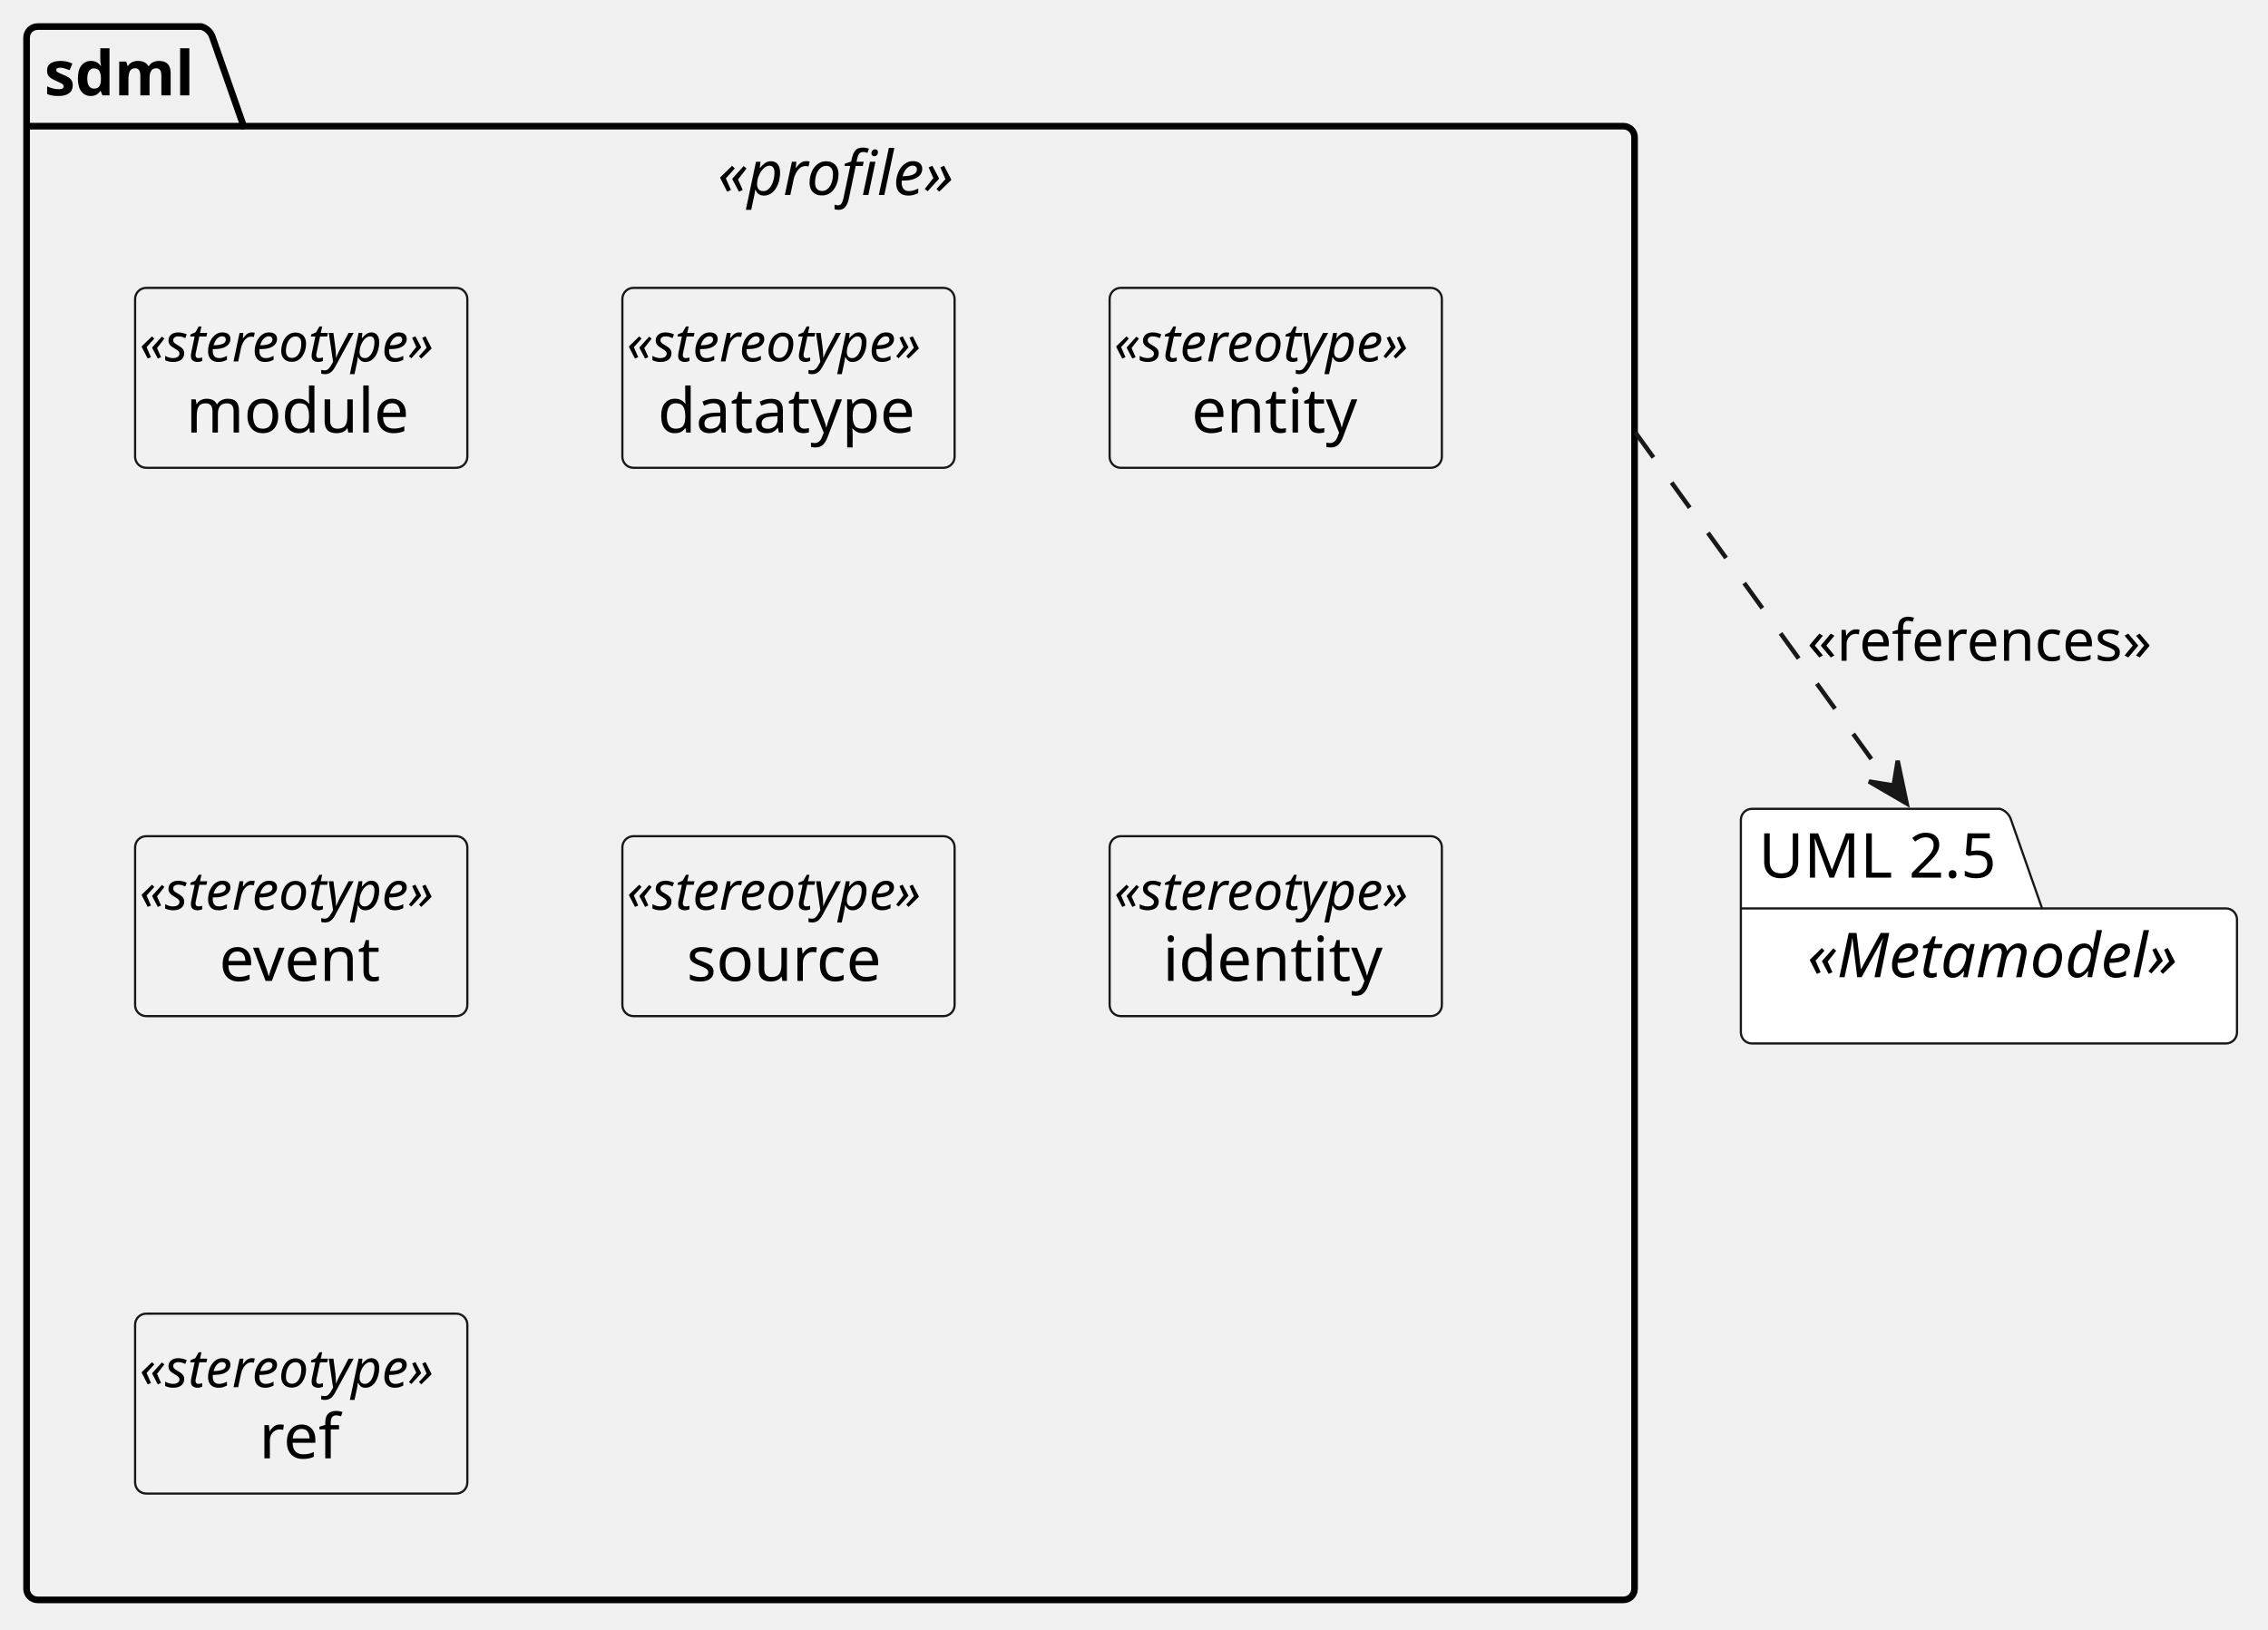
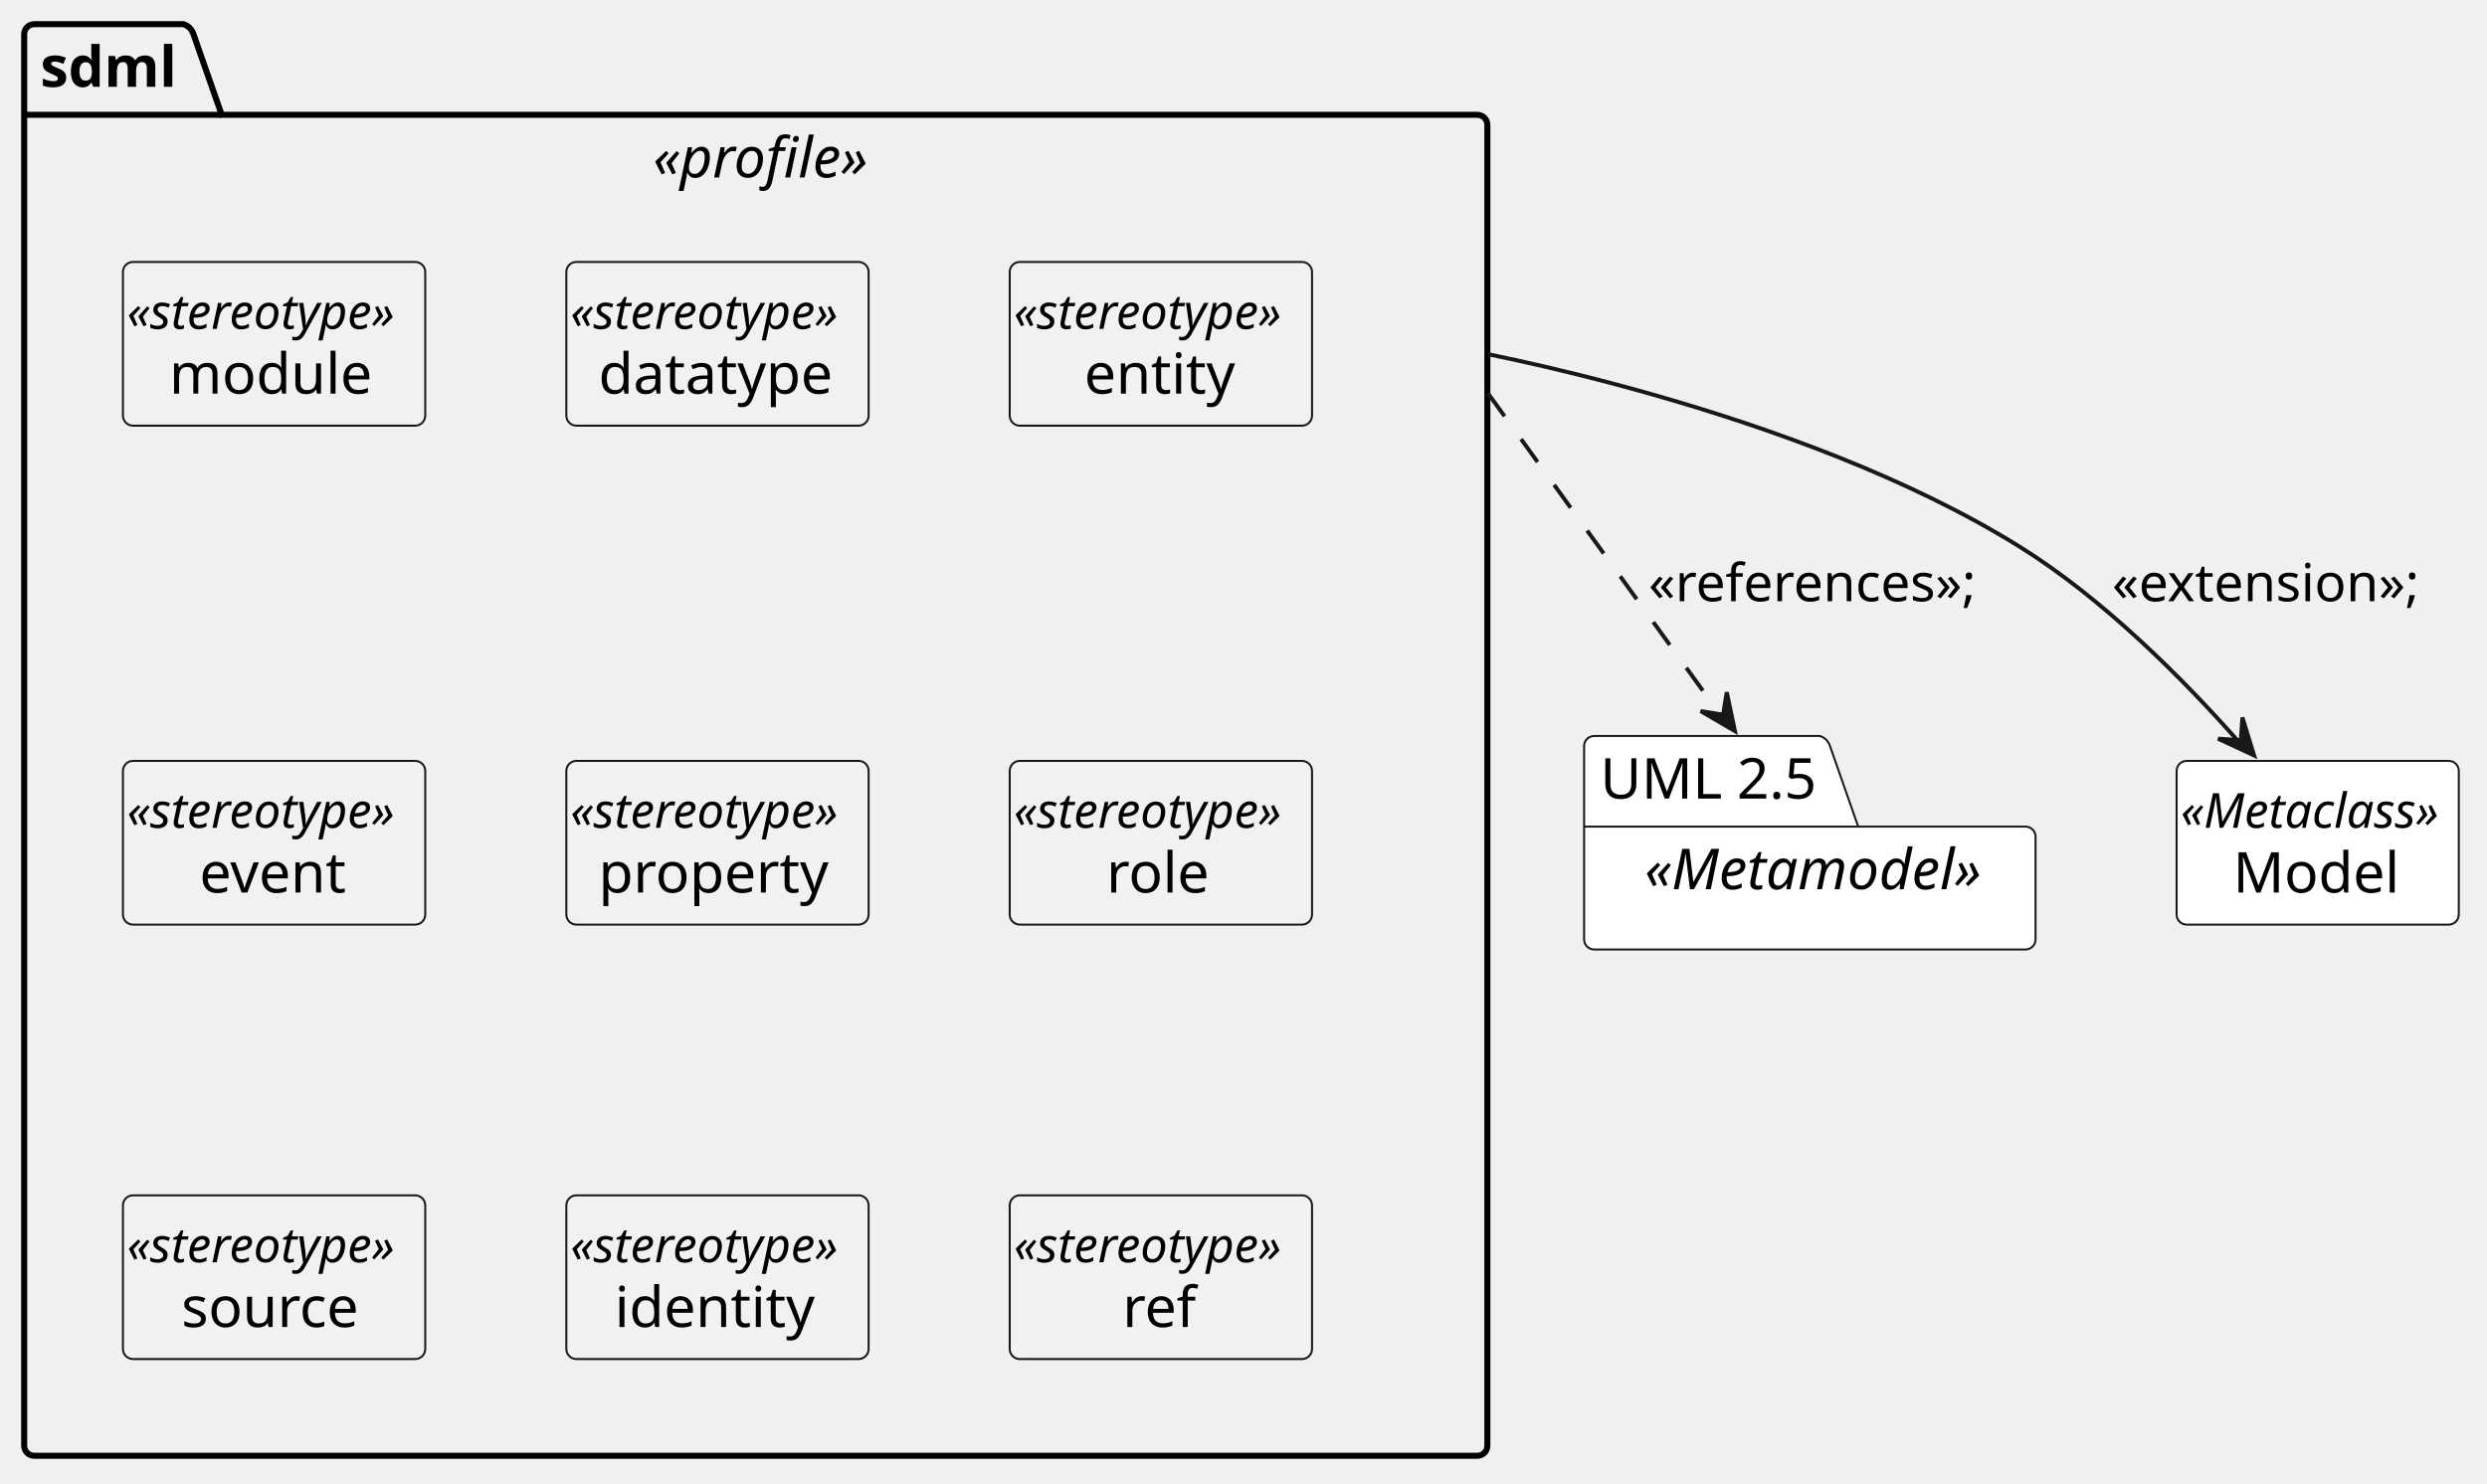
- <svg xmlns="http://www.w3.org/2000/svg" contentStyleType="text/css" height="368px" preserveAspectRatio="none" style="width:512px;height:368px;" version="1.1" viewBox="0 0 512 368" width="512px" zoomAndPan="magnify">
+ <svg xmlns="http://www.w3.org/2000/svg" contentStyleType="text/css" height="368px" preserveAspectRatio="none" style="width:617px;height:368px;" version="1.1" viewBox="0 0 617 368" width="617px" zoomAndPan="magnify">
  <defs />
  <g>
    <g id="cluster_sdml">
      <path d="M8.5,6 L45.5,6 A3.75,3.75 0 0 1 48,8.5 L55,28.488 L366.5,28.488 A2.5,2.5 0 0 1 369,30.988 L369,358.72 A2.5,2.5 0 0 1 366.5,361.22 L8.5,361.22 A2.5,2.5 0 0 1 6,358.72 L6,8.5 A2.5,2.5 0 0 1 8.5,6 " fill="none" style="stroke:#000000;stroke-width:1.5;" />
      <line style="stroke:#000000;stroke-width:1.5;" x1="6" x2="55" y1="28.488" y2="28.488" />
      <text fill="#000000" font-family="sans-serif" font-size="14" font-weight="bold" lengthAdjust="spacing" textLength="36" x="10" y="21.535">sdml</text>
      <text fill="#000000" font-family="sans-serif" font-size="14" font-style="italic" lengthAdjust="spacing" textLength="59" x="162" y="44.023">«profile»</text>
    </g>
    <path d="M395.5,182.62 L451.5,182.62 A3.75,3.75 0 0 1 454,185.12 L461,205.108 L502.5,205.108 A2.5,2.5 0 0 1 505,207.608 L505,233.097 A2.5,2.5 0 0 1 502.5,235.597 L395.5,235.597 A2.5,2.5 0 0 1 393,233.097 L393,185.12 A2.5,2.5 0 0 1 395.5,182.62 " fill="#FFFFFF" style="stroke:#181818;stroke-width:0.5;" />
    <line style="stroke:#181818;stroke-width:0.5;" x1="393" x2="461" y1="205.108" y2="205.108" />
    <text fill="#000000" font-family="sans-serif" font-size="14" lengthAdjust="spacing" textLength="55" x="397" y="198.155">UML 2.5</text>
    <text fill="#000000" font-family="sans-serif" font-size="14" font-style="italic" lengthAdjust="spacing" textLength="90" x="408" y="220.643">«Metamodel»</text>
    <g id="elem_module">
-       <rect codeLine="9" fill="#F1F1F1" height="40.621" id="module" rx="2.5" ry="2.5" style="stroke:#181818;stroke-width:0.5;" width="75" x="30.5" y="65" />
+       <rect codeLine="11" fill="#F1F1F1" height="40.621" id="module" rx="2.5" ry="2.5" style="stroke:#181818;stroke-width:0.5;" width="75" x="30.5" y="65" />
      <text fill="#000000" font-family="sans-serif" font-size="12" font-style="italic" lengthAdjust="spacing" textLength="73" x="31.5" y="81.602">«stereotype»</text>
      <text fill="#000000" font-family="sans-serif" font-size="14" lengthAdjust="spacing" textLength="52" x="42" y="97.668">module</text>
    </g>
    <g id="elem_datatype">
-       <rect codeLine="10" fill="#F1F1F1" height="40.621" id="datatype" rx="2.5" ry="2.5" style="stroke:#181818;stroke-width:0.5;" width="75" x="140.5" y="65" />
+       <rect codeLine="12" fill="#F1F1F1" height="40.621" id="datatype" rx="2.5" ry="2.5" style="stroke:#181818;stroke-width:0.5;" width="75" x="140.5" y="65" />
      <text fill="#000000" font-family="sans-serif" font-size="12" font-style="italic" lengthAdjust="spacing" textLength="73" x="141.5" y="81.602">«stereotype»</text>
      <text fill="#000000" font-family="sans-serif" font-size="14" lengthAdjust="spacing" textLength="59" x="148.5" y="97.668">datatype</text>
    </g>
    <g id="elem_entity">
-       <rect codeLine="11" fill="#F1F1F1" height="40.621" id="entity" rx="2.5" ry="2.5" style="stroke:#181818;stroke-width:0.5;" width="75" x="250.5" y="65" />
+       <rect codeLine="13" fill="#F1F1F1" height="40.621" id="entity" rx="2.5" ry="2.5" style="stroke:#181818;stroke-width:0.5;" width="75" x="250.5" y="65" />
      <text fill="#000000" font-family="sans-serif" font-size="12" font-style="italic" lengthAdjust="spacing" textLength="73" x="251.5" y="81.602">«stereotype»</text>
      <text fill="#000000" font-family="sans-serif" font-size="14" lengthAdjust="spacing" textLength="38" x="269" y="97.668">entity</text>
    </g>
    <g id="elem_event">
-       <rect codeLine="12" fill="#F1F1F1" height="40.621" id="event" rx="2.5" ry="2.5" style="stroke:#181818;stroke-width:0.5;" width="75" x="30.5" y="188.8" />
+       <rect codeLine="14" fill="#F1F1F1" height="40.621" id="event" rx="2.5" ry="2.5" style="stroke:#181818;stroke-width:0.5;" width="75" x="30.5" y="188.8" />
      <text fill="#000000" font-family="sans-serif" font-size="12" font-style="italic" lengthAdjust="spacing" textLength="73" x="31.5" y="205.402">«stereotype»</text>
      <text fill="#000000" font-family="sans-serif" font-size="14" lengthAdjust="spacing" textLength="37" x="49.5" y="221.468">event</text>
    </g>
+     <g id="elem_property">
+       <rect codeLine="15" fill="#F1F1F1" height="40.621" id="property" rx="2.5" ry="2.5" style="stroke:#181818;stroke-width:0.5;" width="75" x="140.5" y="188.8" />
+       <text fill="#000000" font-family="sans-serif" font-size="12" font-style="italic" lengthAdjust="spacing" textLength="73" x="141.5" y="205.402">«stereotype»</text>
+       <text fill="#000000" font-family="sans-serif" font-size="14" lengthAdjust="spacing" textLength="59" x="148.5" y="221.468">property</text>
+     </g>
+     <g id="elem_role">
+       <rect codeLine="16" fill="#F1F1F1" height="40.621" id="role" rx="2.5" ry="2.5" style="stroke:#181818;stroke-width:0.5;" width="75" x="250.5" y="188.8" />
+       <text fill="#000000" font-family="sans-serif" font-size="12" font-style="italic" lengthAdjust="spacing" textLength="73" x="251.5" y="205.402">«stereotype»</text>
+       <text fill="#000000" font-family="sans-serif" font-size="14" lengthAdjust="spacing" textLength="27" x="274.5" y="221.468">role</text>
+     </g>
    <g id="elem_source">
-       <rect codeLine="13" fill="#F1F1F1" height="40.621" id="source" rx="2.5" ry="2.5" style="stroke:#181818;stroke-width:0.5;" width="75" x="140.5" y="188.8" />
-       <text fill="#000000" font-family="sans-serif" font-size="12" font-style="italic" lengthAdjust="spacing" textLength="73" x="141.5" y="205.402">«stereotype»</text>
-       <text fill="#000000" font-family="sans-serif" font-size="14" lengthAdjust="spacing" textLength="46" x="155" y="221.468">source</text>
+       <rect codeLine="17" fill="#F1F1F1" height="40.621" id="source" rx="2.5" ry="2.5" style="stroke:#181818;stroke-width:0.5;" width="75" x="30.5" y="296.6" />
+       <text fill="#000000" font-family="sans-serif" font-size="12" font-style="italic" lengthAdjust="spacing" textLength="73" x="31.5" y="313.202">«stereotype»</text>
+       <text fill="#000000" font-family="sans-serif" font-size="14" lengthAdjust="spacing" textLength="46" x="45" y="329.268">source</text>
    </g>
    <g id="elem_identity">
-       <rect codeLine="14" fill="#F1F1F1" height="40.621" id="identity" rx="2.5" ry="2.5" style="stroke:#181818;stroke-width:0.5;" width="75" x="250.5" y="188.8" />
-       <text fill="#000000" font-family="sans-serif" font-size="12" font-style="italic" lengthAdjust="spacing" textLength="73" x="251.5" y="205.402">«stereotype»</text>
-       <text fill="#000000" font-family="sans-serif" font-size="14" lengthAdjust="spacing" textLength="51" x="262.5" y="221.468">identity</text>
+       <rect codeLine="18" fill="#F1F1F1" height="40.621" id="identity" rx="2.5" ry="2.5" style="stroke:#181818;stroke-width:0.5;" width="75" x="140.5" y="296.6" />
+       <text fill="#000000" font-family="sans-serif" font-size="12" font-style="italic" lengthAdjust="spacing" textLength="73" x="141.5" y="313.202">«stereotype»</text>
+       <text fill="#000000" font-family="sans-serif" font-size="14" lengthAdjust="spacing" textLength="51" x="152.5" y="329.268">identity</text>
    </g>
    <g id="elem_ref">
-       <rect codeLine="15" fill="#F1F1F1" height="40.621" id="ref" rx="2.5" ry="2.5" style="stroke:#181818;stroke-width:0.5;" width="75" x="30.5" y="296.6" />
-       <text fill="#000000" font-family="sans-serif" font-size="12" font-style="italic" lengthAdjust="spacing" textLength="73" x="31.5" y="313.202">«stereotype»</text>
-       <text fill="#000000" font-family="sans-serif" font-size="14" lengthAdjust="spacing" textLength="19" x="58.5" y="329.268">ref</text>
+       <rect codeLine="19" fill="#F1F1F1" height="40.621" id="ref" rx="2.5" ry="2.5" style="stroke:#181818;stroke-width:0.5;" width="75" x="250.5" y="296.6" />
+       <text fill="#000000" font-family="sans-serif" font-size="12" font-style="italic" lengthAdjust="spacing" textLength="73" x="251.5" y="313.202">«stereotype»</text>
+       <text fill="#000000" font-family="sans-serif" font-size="14" lengthAdjust="spacing" textLength="19" x="278.5" y="329.268">ref</text>
+     </g>
+     <g id="elem_Model">
+       <rect codeLine="8" fill="#FFFFFF" height="40.621" id="Model" rx="2.5" ry="2.5" style="stroke:#181818;stroke-width:0.5;" width="70" x="540" y="188.8" />
+       <text fill="#000000" font-family="sans-serif" font-size="12" font-style="italic" lengthAdjust="spacing" textLength="68" x="541" y="205.402">«Metaclass»</text>
+       <text fill="#000000" font-family="sans-serif" font-size="14" lengthAdjust="spacing" textLength="42" x="554" y="221.468">Model</text>
+     </g>
+     <g id="link_sdml_Model">
+       <path codeLine="21" d="M369.217,87.894 C369.323,87.915 369.431,87.937 369.539,87.96 C369.756,88.004 369.977,88.049 370.201,88.096 C371.994,88.466 374.02,88.896 376.253,89.387 C385.185,91.348 397.429,94.279 411.316,98.269 C439.09,106.248 473.435,118.46 501,135.62 C521.93,148.65 541.67,168.52 555.49,184.16 " fill="none" id="sdml-to-Model" style="stroke:#181818;stroke-width:1.0;" />
+       <polygon fill="#181818" points="559.22,187.45,556.324,178.036,555.936,183.68,550.292,183.292,559.22,187.45" style="stroke:#181818;stroke-width:1.0;" />
+       <text fill="#000000" font-family="sans-serif" font-size="13" lengthAdjust="spacing" textLength="80" x="524" y="149.188">«extension»;</text>
    </g>
    <g id="link_sdml_uml">
-       <path codeLine="18" d="M369.163,97.611 C369.232,97.706 369.302,97.802 369.371,97.899 C369.651,98.286 369.936,98.681 370.227,99.083 C370.809,99.888 371.413,100.724 372.037,101.588 C373.287,103.317 374.619,105.162 376.023,107.104 C378.829,110.988 381.919,115.264 385.194,119.796 C398.293,137.925 414.35,160.15 427.08,177.77 " fill="none" id="sdml-to-uml" style="stroke:#181818;stroke-width:1.0;stroke-dasharray:7.0,7.0;" />
+       <path codeLine="22" d="M369.163,97.611 C369.232,97.706 369.302,97.802 369.371,97.899 C369.651,98.286 369.936,98.681 370.227,99.083 C370.809,99.888 371.413,100.724 372.037,101.588 C373.287,103.317 374.619,105.162 376.023,107.104 C378.829,110.988 381.919,115.264 385.194,119.796 C398.293,137.925 414.35,160.15 427.08,177.77 " fill="none" id="sdml-to-uml" style="stroke:#181818;stroke-width:1.0;stroke-dasharray:7.0,7.0;" />
      <polygon fill="#181818" points="430.42,181.4,428.396,171.761,427.494,177.346,421.909,176.444,430.42,181.4" style="stroke:#181818;stroke-width:1.0;" />
-       <text fill="#000000" font-family="sans-serif" font-size="13" lengthAdjust="spacing" textLength="79" x="408" y="149.188">«references»</text>
+       <text fill="#000000" font-family="sans-serif" font-size="13" lengthAdjust="spacing" textLength="83" x="409" y="149.188">«references»;</text>
    </g>
  </g>
</svg>
